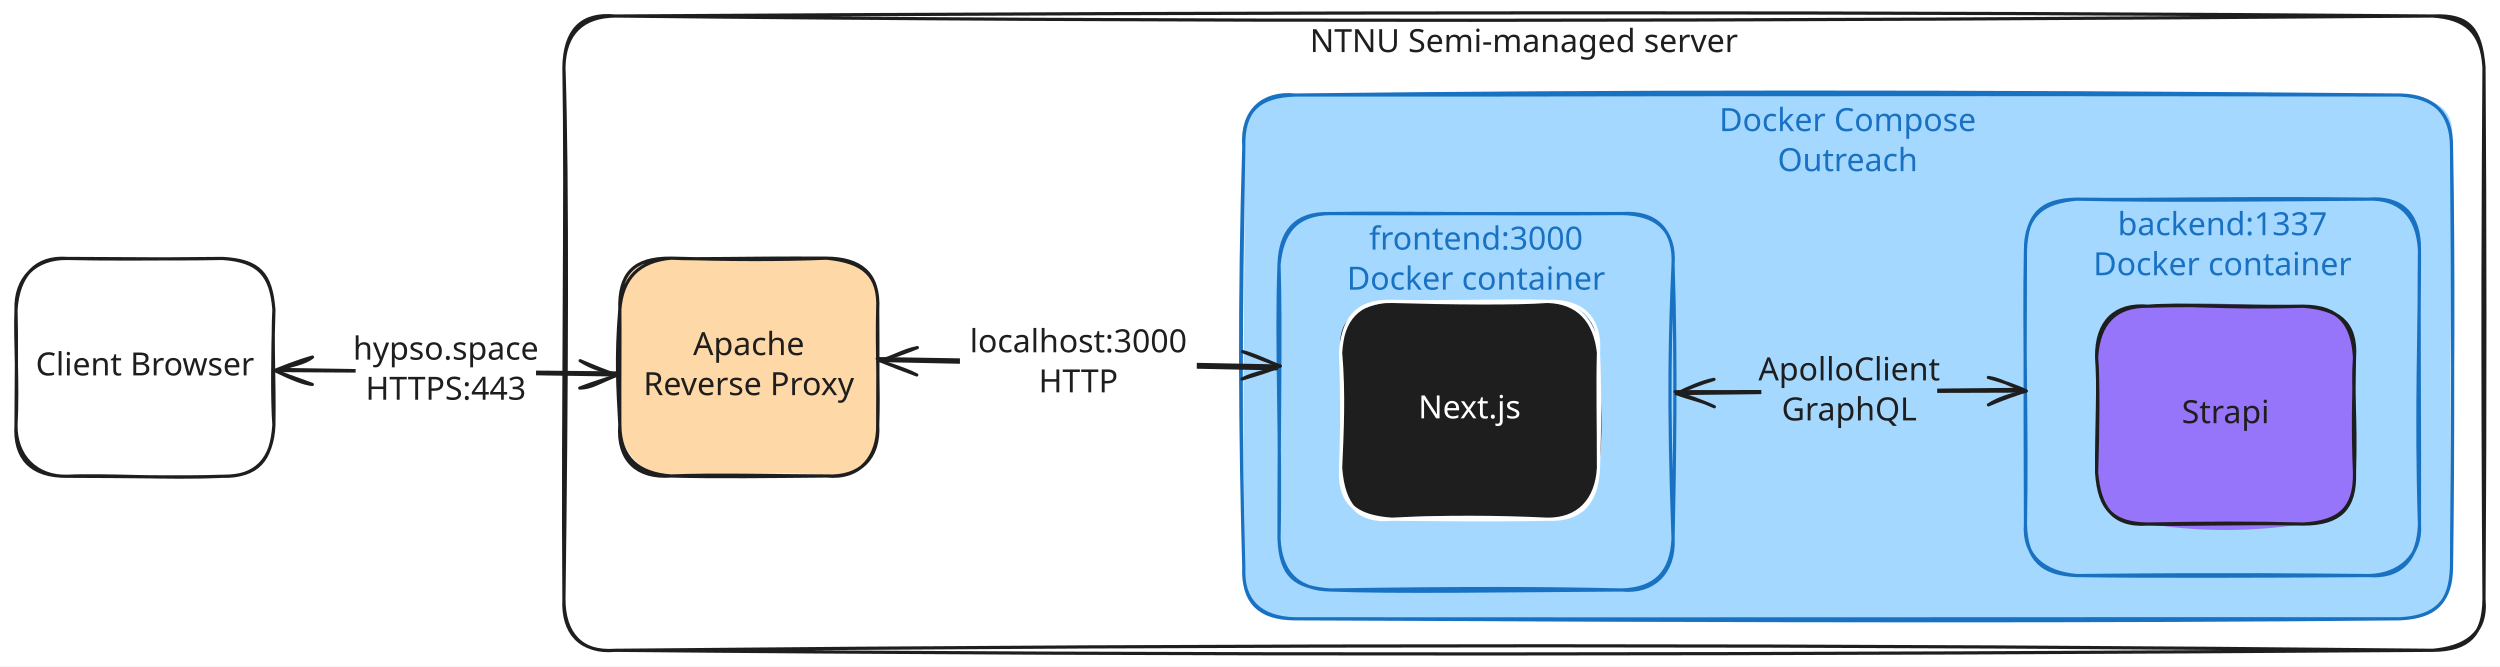
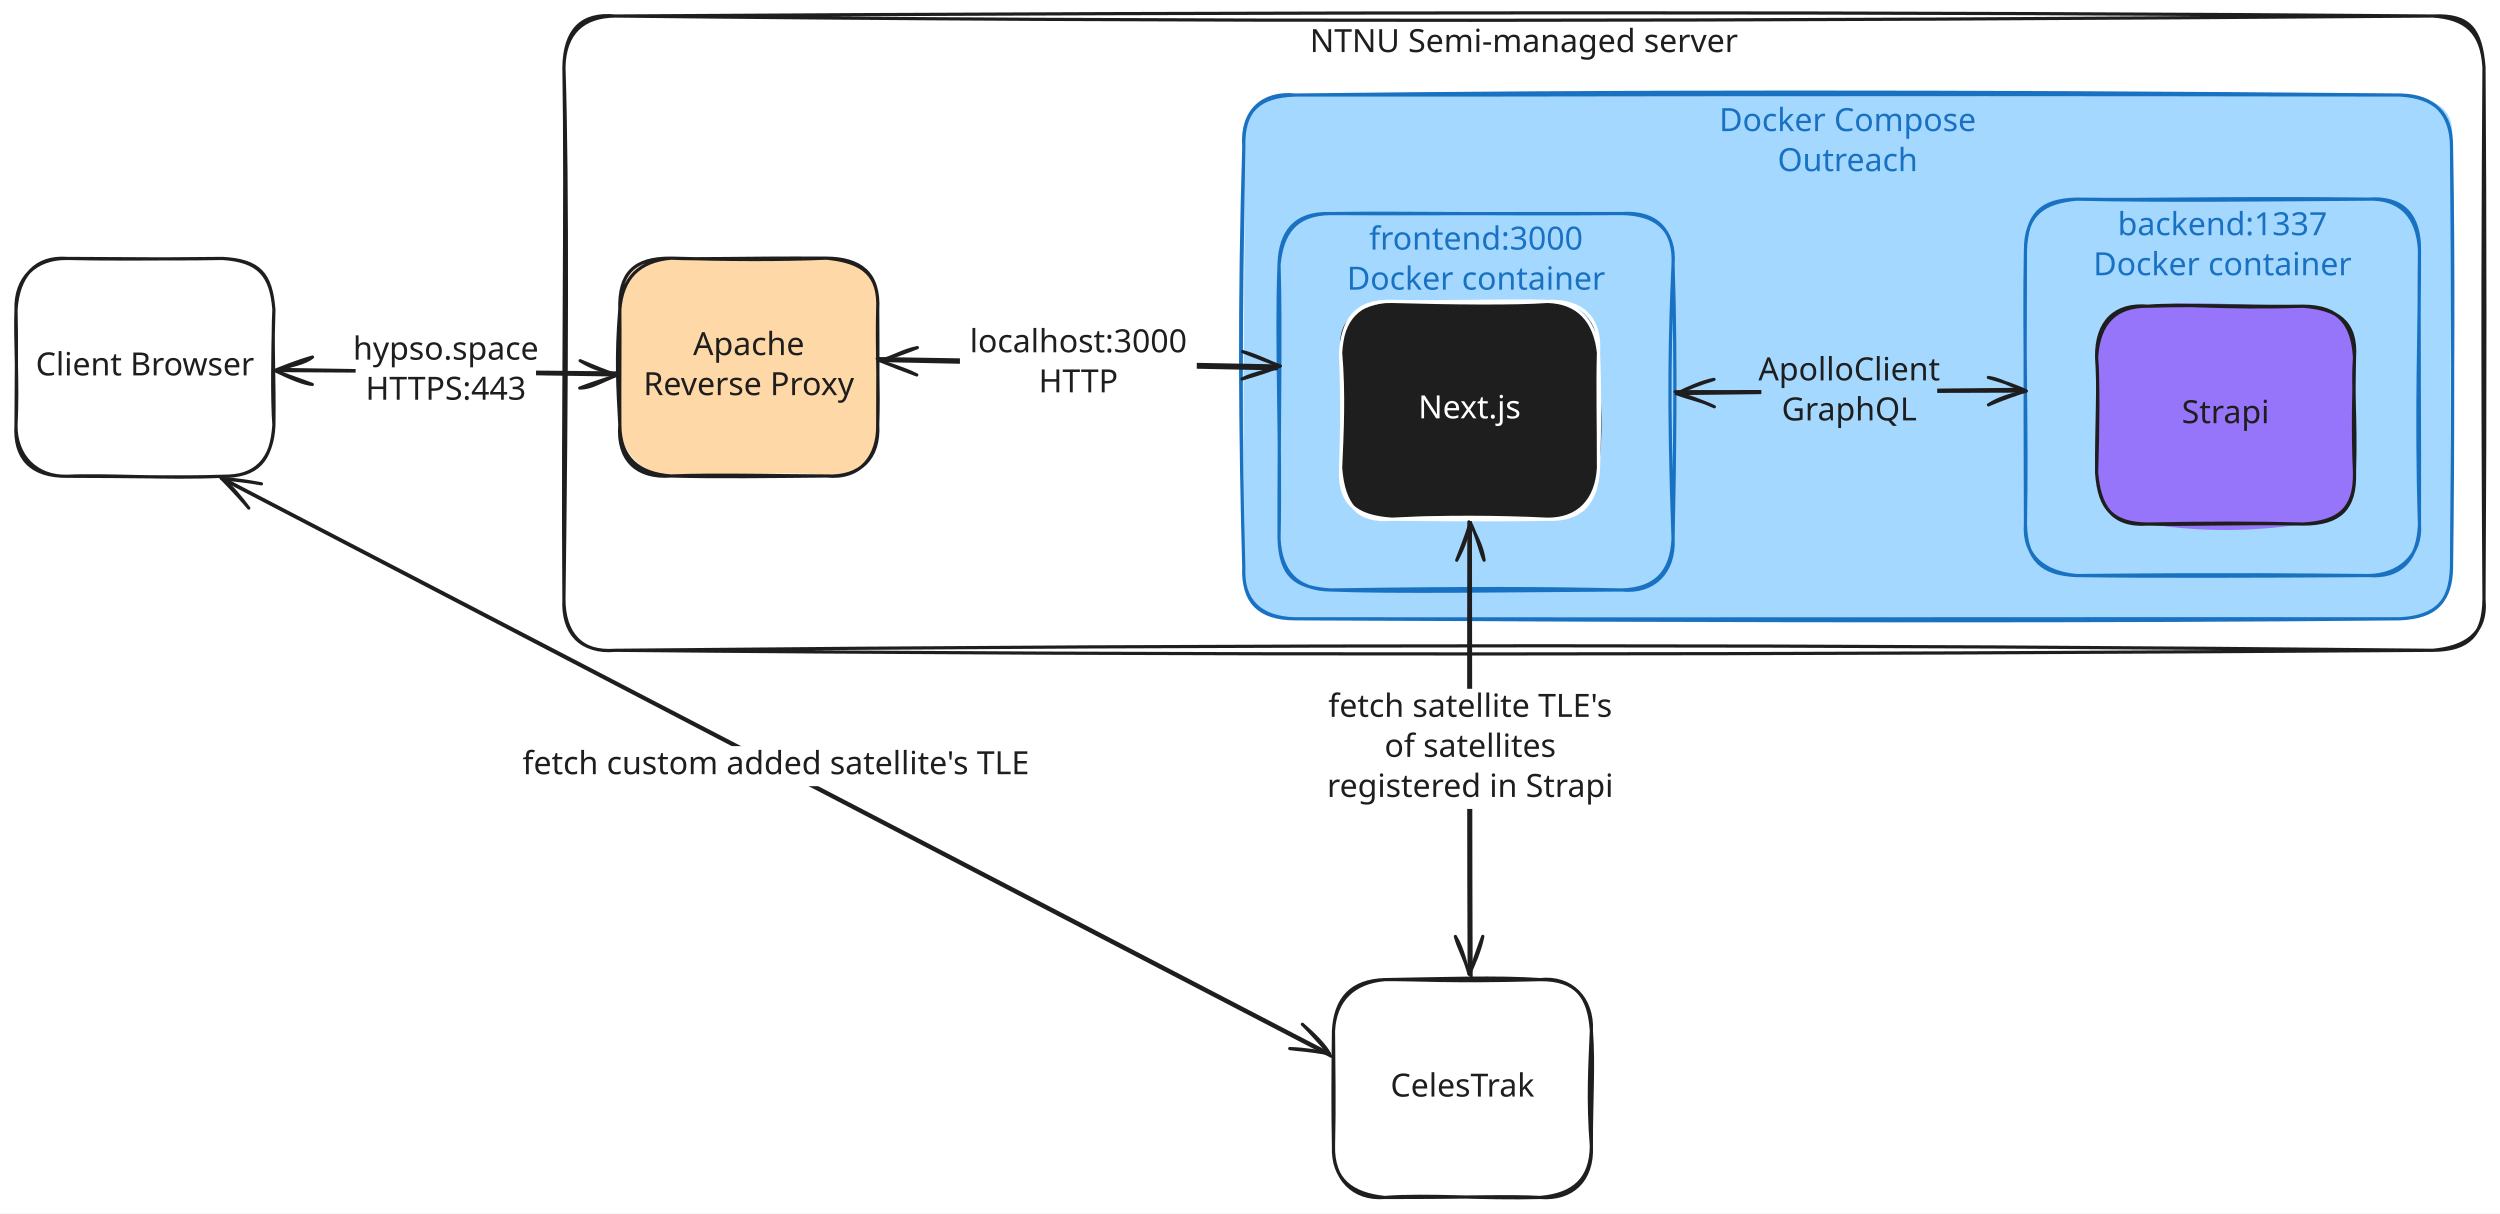
- <svg xmlns="http://www.w3.org/2000/svg" version="1.1" viewBox="0 0 1560.807 416" width="1560.807" height="416">
+ <svg xmlns="http://www.w3.org/2000/svg" version="1.1" viewBox="0 0 1560.807 757.602" width="1560.807" height="757.602">
  <defs>
    <style class="style-fonts">
      @font-face {
        font-family: "Virgil";
        src: url("https://excalidraw.com/Virgil.woff2");
      }
      @font-face {
        font-family: "Cascadia";
        src: url("https://excalidraw.com/Cascadia.woff2");
      }
      @font-face {
        font-family: "Assistant";
        src: url("https://excalidraw.com/Assistant-Regular.woff2");
      }
    </style>
  </defs>
-   <rect x="0" y="0" width="1560.807" height="416" fill="#ffffff" />
+   <rect x="0" y="0" width="1560.807" height="757.602" fill="#ffffff" />
  <g stroke-linecap="round" transform="translate(352.0772 10) rotate(0 599.3648 198)">
    <path d="M32 0 C443.53 -2.59, 854.1 -2.7, 1166.73 0 M32 0 C380.87 3.81, 730.3 3.33, 1166.73 0 M1166.73 0 C1186.67 1.36, 1197.29 9.39, 1198.73 32 M1166.73 0 C1190.05 -1.13, 1196.91 8.55, 1198.73 32 M1198.73 32 C1198.26 112.37, 1197.61 193.25, 1198.73 364 M1198.73 32 C1199.38 130.8, 1199.55 230.37, 1198.73 364 M1198.73 364 C1198.51 385.98, 1189.61 395.88, 1166.73 396 M1198.73 364 C1200.86 386.27, 1186.03 394.27, 1166.73 396 M1166.73 396 C771.93 398.78, 378.18 399.28, 32 396 M1166.73 396 C800.65 392.3, 434.8 392.2, 32 396 M32 396 C11 397.93, -0.02 385.44, 0 364 M32 396 C10.29 397.6, -1.06 385.35, 0 364 M0 364 C-0.92 239.18, 1.48 117.3, 0 32 M0 364 C1.72 235.25, 2.41 105.15, 0 32 M0 32 C0.5 10.4, 12.09 0.24, 32 0 M0 32 C0.38 9.02, 10.7 -2.09, 32 0" stroke="#1e1e1e" stroke-width="2" fill="none" />
  </g>
  <g transform="translate(818.492 15) rotate(0 132.95 12.5)">
    <text x="132.95" y="17.52" font-family="Virgil, Segoe UI Emoji" font-size="20px" fill="#1e1e1e" text-anchor="middle" style="white-space: pre;" direction="ltr" dominant-baseline="alphabetic">NTNU Semi-managed server</text>
  </g>
  <g stroke-linecap="round" transform="translate(776.5309 59.33136) rotate(0 377 163.5)">
    <path d="M32 0 C190.94 1.2, 350.36 0.65, 722 0 C745.6 2.01, 757.38 8.59, 754 32 C754.27 133.84, 752.24 233.13, 754 295 C750.58 314.65, 746.87 326.58, 722 327 C496.2 329.1, 269.84 330.51, 32 327 C11.24 328.14, -0.9 315.66, 0 295 C-1.2 188.74, 1.32 86.45, 0 32 C-0.05 10.65, 11.67 0.34, 32 0" stroke="none" stroke-width="0" fill="#a5d8ff" />
    <path d="M32 0 C173.66 0.22, 313.44 -0.76, 722 0 M32 0 C232.13 -2.32, 431.88 -2.52, 722 0 M722 0 C743.81 1.37, 754.07 11.39, 754 32 M722 0 C743.95 0.42, 753.81 12.37, 754 32 M754 32 C754.85 125.28, 755.08 218.94, 754 295 M754 32 C755.39 106.9, 754.77 180.5, 754 295 M754 295 C753.09 316.46, 744.61 325.79, 722 327 M754 295 C753.76 314.76, 745.34 325.66, 722 327 M722 327 C531.62 328.83, 342.43 328.42, 32 327 M722 327 C526.78 326.82, 331.45 327.26, 32 327 M32 327 C10.19 326.48, -1.05 315.47, 0 295 M32 327 C9.28 326.92, -0.75 316.37, 0 295 M0 295 C-2.28 212.55, -2.97 128.99, 0 32 M0 295 C-2.26 219.51, -2.01 142.73, 0 32 M0 32 C-0.51 9.45, 9.76 0.72, 32 0 M0 32 C-1.69 9.71, 12.17 -2.06, 32 0" stroke="#1971c2" stroke-width="2" fill="none" />
  </g>
  <g transform="translate(1075.848 64.33136) rotate(0 77.68333 25)">
    <text x="77.683" y="17.52" font-family="Virgil, Segoe UI Emoji" font-size="20px" fill="#1971c2" text-anchor="middle" style="white-space: pre;" direction="ltr" dominant-baseline="alphabetic">Docker Compose</text>
    <text x="77.683" y="42.52" font-family="Virgil, Segoe UI Emoji" font-size="20px" fill="#1971c2" text-anchor="middle" style="white-space: pre;" direction="ltr" dominant-baseline="alphabetic">Outreach</text>
  </g>
  <g stroke-linecap="round" transform="translate(798.5309 133.3314) rotate(0 123 117.5)">
    <path d="M32 0 C87.71 -1.56, 140.04 -2.52, 214 0 C234.03 2.31, 245.06 9.45, 246 32 C251.14 69.75, 245.11 110.82, 246 203 C248.28 226.98, 236.1 236.26, 214 235 C165.41 234.41, 113.79 235.02, 32 235 C13.46 238.26, 0.12 224.42, 0 203 C-2.81 143.76, -2.26 86.73, 0 32 C1.11 13.36, 8.66 -2.65, 32 0" stroke="none" stroke-width="0" fill="#a5d8ff" />
    <path d="M32 0 C79 -0.64, 128.56 0.61, 214 0 M32 0 C78.33 0.35, 124.74 -0.13, 214 0 M214 0 C236.75 -1.57, 247.13 11.8, 246 32 M214 0 C234.93 0.27, 247.57 9.82, 246 32 M246 32 C244.25 71.83, 242.72 113.76, 246 203 M246 32 C248.11 94.86, 246.86 158.6, 246 203 M246 203 C244.99 223.76, 235.15 234.31, 214 235 M246 203 C247.13 224.34, 233.37 237.02, 214 235 M214 235 C143.21 235.43, 71.36 236.58, 32 235 M214 235 C166.91 233.95, 120.06 233.71, 32 235 M32 235 C11.3 234.7, 1 223.54, 0 203 M32 235 C9.83 233.37, 0.89 226.35, 0 203 M0 203 C1.27 140.62, -1.95 81.19, 0 32 M0 203 C-0.15 137.23, 1.3 70.12, 0 32 M0 32 C0.56 11.6, 9.65 -0.7, 32 0 M0 32 C1.88 12.47, 9.98 0.32, 32 0" stroke="#1971c2" stroke-width="2" fill="none" />
  </g>
  <g transform="translate(839.3726 138.3314) rotate(0 82.15833 25)">
    <text x="82.158" y="17.52" font-family="Virgil, Segoe UI Emoji" font-size="20px" fill="#1971c2" text-anchor="middle" style="white-space: pre;" direction="ltr" dominant-baseline="alphabetic">frontend:3000</text>
    <text x="82.158" y="42.52" font-family="Virgil, Segoe UI Emoji" font-size="20px" fill="#1971c2" text-anchor="middle" style="white-space: pre;" direction="ltr" dominant-baseline="alphabetic">Docker container</text>
  </g>
  <g stroke-linecap="round" transform="translate(1264.531 124.3314) rotate(0 123 117.5)">
    <path d="M32 0 C91.97 5.27, 152.02 3.21, 214 0 C234.91 3.08, 247.52 12.54, 246 32 C247.27 74.18, 245.02 111.1, 246 203 C247.66 220.81, 235.22 236.48, 214 235 C171.09 240.33, 127.67 235.38, 32 235 C13.96 232.35, 2.37 226.08, 0 203 C-0.58 156.84, -3.23 117.47, 0 32 C3.27 13.77, 8.79 -0.94, 32 0" stroke="none" stroke-width="0" fill="#a5d8ff" />
    <path d="M32 0 C79.66 0.71, 125.37 -0.99, 214 0 M32 0 C88.21 1.23, 142.64 0.49, 214 0 M214 0 C236.03 -1.7, 246.25 10.28, 246 32 M214 0 C233.44 -0.71, 244.98 10.43, 246 32 M246 32 C246.19 81.51, 243.69 132.64, 246 203 M246 32 C245.43 84.79, 246.24 138.62, 246 203 M246 203 C245.21 224.57, 234.74 236.64, 214 235 M246 203 C247.44 222.56, 233.06 234.85, 214 235 M214 235 C174.88 234.69, 132.53 234, 32 235 M214 235 C145.04 235.44, 75.69 235.67, 32 235 M32 235 C10.39 234.17, 0.51 225.28, 0 203 M32 235 C12.21 233.28, -1.44 223.12, 0 203 M0 203 C1.11 143.96, -1.11 85.66, 0 32 M0 203 C0 164.8, -0.43 127.87, 0 32 M0 32 C-0.02 9.05, 11.81 1.87, 32 0 M0 32 C0.86 9.8, 9.1 0.5, 32 0" stroke="#1971c2" stroke-width="2" fill="none" />
  </g>
  <g transform="translate(1305.373 129.3314) rotate(0 82.15833 25)">
    <text x="82.158" y="17.52" font-family="Virgil, Segoe UI Emoji" font-size="20px" fill="#1971c2" text-anchor="middle" style="white-space: pre;" direction="ltr" dominant-baseline="alphabetic">backend:1337</text>
    <text x="82.158" y="42.52" font-family="Virgil, Segoe UI Emoji" font-size="20px" fill="#1971c2" text-anchor="middle" style="white-space: pre;" direction="ltr" dominant-baseline="alphabetic">Docker container</text>
  </g>
  <g stroke-linecap="round" transform="translate(1308.968 191.1751) rotate(0 80.5 68)">
    <path d="M32 0 C55.33 -4.06, 86.53 -0.49, 129 0 C149.49 3.42, 163.78 7.86, 161 32 C163.24 60.92, 159.97 81.29, 161 104 C160.61 126.06, 151.19 133.63, 129 136 C97.58 140.74, 66.2 141.17, 32 136 C8.38 137.46, -0.25 122.38, 0 104 C-1.91 79.93, 2.66 53.03, 0 32 C0.43 13.35, 7.91 -2.5, 32 0" stroke="none" stroke-width="0" fill="#9775fa" />
    <path d="M32 0 C55.4 -1.86, 76.95 1.67, 129 0 M32 0 C66.11 -1.08, 99.09 0.51, 129 0 M129 0 C152.29 -0.01, 159.83 12.51, 161 32 M129 0 C149.96 1.62, 162.55 9.27, 161 32 M161 32 C159.61 51.25, 162.04 68.22, 161 104 M161 32 C160.72 53, 159.71 74.01, 161 104 M161 104 C161.46 127.14, 150.45 134.72, 129 136 M161 104 C161.7 126.31, 152.05 135.93, 129 136 M129 136 C90.65 135.16, 56.97 136.68, 32 136 M129 136 C97.98 135.24, 69.2 135.27, 32 136 M32 136 C8.68 137.67, 1.72 123.63, 0 104 M32 136 C10.39 135.76, 1.56 127.13, 0 104 M0 104 C-0.21 75.16, 1.54 48.81, 0 32 M0 104 C0.9 75.36, 1.12 47.1, 0 32 M0 32 C1.27 10.61, 11.73 -0.24, 32 0 M0 32 C-0.38 9.38, 11.72 -1.76, 32 0" stroke="#1e1e1e" stroke-width="2" fill="none" />
  </g>
  <g transform="translate(1359.643 246.6751) rotate(0 29.825 12.5)">
    <text x="29.825" y="17.52" font-family="Virgil, Segoe UI Emoji" font-size="20px" fill="#1e1e1e" text-anchor="middle" style="white-space: pre;" direction="ltr" dominant-baseline="alphabetic">Strapi</text>
  </g>
  <g stroke-linecap="round" transform="translate(836.9684 188.1751) rotate(0 80.5 68)">
    <path d="M32 0 C58.49 3.13, 81.33 -2.07, 129 0 C147.96 -0.7, 162.32 13.11, 161 32 C162.64 61.24, 164.25 83.85, 161 104 C161.31 123.92, 148.58 134.51, 129 136 C90.42 137.5, 56.55 131.61, 32 136 C9.04 135.93, -0.99 125.12, 0 104 C1.19 84.13, 2.26 62.52, 0 32 C-2.67 9.06, 11.91 3.34, 32 0" stroke="none" stroke-width="0" fill="#1e1e1e" />
    <path d="M32 0 C69.35 1.07, 109.68 1.46, 129 0 M32 0 C69.9 0.64, 105.24 -0.78, 129 0 M129 0 C152.13 -0.99, 162.51 11.78, 161 32 M129 0 C148.22 0.39, 158.87 12.27, 161 32 M161 32 C161.98 55.34, 161.86 78.87, 161 104 M161 32 C160.42 53.13, 161.02 74.21, 161 104 M161 104 C159.85 123.79, 148.75 136.23, 129 136 M161 104 C160.08 125.23, 150.79 136.91, 129 136 M129 136 C98.73 134.51, 63.63 134.32, 32 136 M129 136 C92.17 136.69, 54.69 136.09, 32 136 M32 136 C10.56 137.86, 1.8 126.97, 0 104 M32 136 C8.99 134.34, -1.1 125.94, 0 104 M0 104 C0.99 81.2, 2.21 57.93, 0 32 M0 104 C1.01 78.23, 0.78 51.76, 0 32 M0 32 C0.9 11.92, 10.64 -0.4, 32 0 M0 32 C1.35 12.34, 8.47 -0.7, 32 0" stroke="#ffffff" stroke-width="2" fill="none" />
  </g>
  <g transform="translate(882.8351 243.6751) rotate(0 34.63334 12.5)">
    <text x="34.633" y="17.52" font-family="Virgil, Segoe UI Emoji" font-size="20px" fill="#ffffff" text-anchor="middle" style="white-space: pre;" direction="ltr" dominant-baseline="alphabetic">Next.js</text>
  </g>
  <g stroke-linecap="round" transform="translate(386.9684 161.1751) rotate(0 80.5 68)">
    <path d="M32 0 C60.66 -0.83, 81.42 0.97, 129 0 C148.92 -1.41, 162.02 8.72, 161 32 C159.4 49.73, 160.55 70.05, 161 104 C162.47 124.97, 150.08 134.41, 129 136 C111.69 132.8, 91.2 135.38, 32 136 C12.07 133.67, 1.79 122.33, 0 104 C-0.99 88.67, -1.69 67.09, 0 32 C-2.84 7.94, 12.81 -2.52, 32 0" stroke="none" stroke-width="0" fill="#ffd8a8" />
    <path d="M32 0 C67.69 1.03, 99.29 1.25, 129 0 M32 0 C50.67 0.94, 71.49 -0.28, 129 0 M129 0 C149.67 0.19, 162.29 8.9, 161 32 M129 0 C152.12 2.21, 162.13 10.78, 161 32 M161 32 C161.24 57.71, 161.03 85.21, 161 104 M161 32 C160.34 57.58, 161.83 82.14, 161 104 M161 104 C162.33 124.97, 149.86 137.02, 129 136 M161 104 C161.35 123.4, 150.62 138.06, 129 136 M129 136 C95.57 136.3, 59.64 136.78, 32 136 M129 136 C93.38 135.85, 58.57 134.93, 32 136 M32 136 C10.76 137.55, -1.72 126.25, 0 104 M32 136 C11.59 134.49, 0.08 124.71, 0 104 M0 104 C-1.26 81.09, -2.52 61.95, 0 32 M0 104 C-0.14 74.97, 0.23 48.39, 0 32 M0 32 C1.53 12.44, 12.04 1.75, 32 0 M0 32 C-0.58 9.69, 8.57 -0.17, 32 0" stroke="#1e1e1e" stroke-width="2" fill="none" />
  </g>
  <g transform="translate(397.5601 204.1751) rotate(0 69.90833 25)">
    <text x="69.908" y="17.52" font-family="Virgil, Segoe UI Emoji" font-size="20px" fill="#1e1e1e" text-anchor="middle" style="white-space: pre;" direction="ltr" dominant-baseline="alphabetic">Apache</text>
    <text x="69.908" y="42.52" font-family="Virgil, Segoe UI Emoji" font-size="20px" fill="#1e1e1e" text-anchor="middle" style="white-space: pre;" direction="ltr" dominant-baseline="alphabetic">Reverse Proxy</text>
  </g>
  <g stroke-linecap="round" transform="translate(10 161.3481) rotate(0 80.5 68)">
    <path d="M32 0 C71.36 0.26, 111.31 0.48, 129 0 M32 0 C54.96 0.52, 78.18 0.45, 129 0 M129 0 C151.49 1.56, 159.34 10.37, 161 32 M129 0 C152.36 1.28, 159.24 9.87, 161 32 M161 32 C159.91 52.54, 161.44 76.27, 161 104 M161 32 C160.15 60.53, 159.84 87.72, 161 104 M161 104 C159.45 125.88, 151.09 136.15, 129 136 M161 104 C160.18 125.25, 149.48 136.66, 129 136 M129 136 C92.48 137.69, 55.83 134.81, 32 136 M129 136 C101.21 136.91, 70.69 136.01, 32 136 M32 136 C9.11 136.22, -1.26 124.51, 0 104 M32 136 C12.67 136.58, -0.31 123.22, 0 104 M0 104 C1.32 78.08, -0.74 50.2, 0 32 M0 104 C0.22 75.67, 0.47 49.25, 0 32 M0 32 C-0.62 12.3, 11.97 -0.34, 32 0 M0 32 C1.34 10.98, 12.16 -1.45, 32 0" stroke="#1e1e1e" stroke-width="2" fill="none" />
  </g>
  <g transform="translate(20.05 216.8481) rotate(0 70.45 12.5)">
    <text x="70.45" y="17.52" font-family="Virgil, Segoe UI Emoji" font-size="20px" fill="#1e1e1e" text-anchor="middle" style="white-space: pre;" direction="ltr" dominant-baseline="alphabetic">Client Browser</text>
  </g>
+   <g stroke-linecap="round" transform="translate(832.5266 611.6016) rotate(0 80.5 68)">
+     <path d="M32 0 C50.78 -0.25, 72.27 1.6, 129 0 M32 0 C67.1 -0.53, 102.62 -1.85, 129 0 M129 0 C151.58 -0.18, 159.65 10.78, 161 32 M129 0 C148.14 -2.13, 162 11.3, 161 32 M161 32 C160.09 53.26, 158.69 75.28, 161 104 M161 32 C162.64 53.04, 160.91 75.35, 161 104 M161 104 C162 125.49, 148.82 137.55, 129 136 M161 104 C160.72 124.12, 150.37 134.18, 129 136 M129 136 C93.14 137.01, 58.94 133.94, 32 136 M129 136 C108.01 134.92, 87.58 136.06, 32 136 M32 136 C12.12 137.56, -0.52 124.04, 0 104 M32 136 C11.55 133.93, -0.72 124.86, 0 104 M0 104 C0.67 77.43, 0.15 55.63, 0 32 M0 104 C-0.43 82.27, -0.39 61.27, 0 32 M0 32 C1.04 11.66, 11.24 0.67, 32 0 M0 32 C0.99 12.7, 12.69 1.61, 32 0" stroke="#1e1e1e" stroke-width="2" fill="none" />
+   </g>
+   <g transform="translate(863.71 667.1016) rotate(0 49.31667 12.5)">
+     <text x="49.317" y="17.52" font-family="Virgil, Segoe UI Emoji" font-size="20px" fill="#1e1e1e" text-anchor="middle" style="white-space: pre;" direction="ltr" dominant-baseline="alphabetic">CelesTrak</text>
+   </g>
  <g mask="url(#mask-pHM_VgIknMVg2gQvDsKhq)" stroke-linecap="round">
    <g transform="translate(1045.531 245.8816) rotate(0 109 -0.9261174)">
      <path d="M1.17 -0.18 C37.35 -0.46, 181.01 -2.67, 217.11 -2.79 M0.32 -1.32 C36.88 -1.39, 183.26 -1.51, 219.35 -1.75" stroke="#1e1e1e" stroke-width="2" fill="none" />
    </g>
    <g transform="translate(1045.531 245.8816) rotate(0 109 -0.9261174)">
      <path d="M24.55 -9.03 C17.13 -7.62, 8.82 -3.87, 1.17 -0.18 M24.55 -9.03 C15.96 -6.48, 7.64 -3.07, 1.17 -0.18" stroke="#1e1e1e" stroke-width="2" fill="none" />
    </g>
    <g transform="translate(1045.531 245.8816) rotate(0 109 -0.9261174)">
      <path d="M24.77 8.07 C17.44 4.33, 9.06 2.93, 1.17 -0.18 M24.77 8.07 C16.15 4.14, 7.75 1.08, 1.17 -0.18" stroke="#1e1e1e" stroke-width="2" fill="none" />
    </g>
    <g transform="translate(1045.531 245.8816) rotate(0 109 -0.9261174)">
      <path d="M195.89 6.88 C202.73 2.57, 208.52 1.05, 219.35 -1.75 M195.89 6.88 C205.09 2.91, 214.5 -0.29, 219.35 -1.75" stroke="#1e1e1e" stroke-width="2" fill="none" />
    </g>
    <g transform="translate(1045.531 245.8816) rotate(0 109 -0.9261174)">
      <path d="M195.83 -10.23 C202.54 -9.39, 208.35 -5.75, 219.35 -1.75 M195.83 -10.23 C204.99 -7.72, 214.42 -4.45, 219.35 -1.75" stroke="#1e1e1e" stroke-width="2" fill="none" />
    </g>
  </g>
  <mask id="mask-pHM_VgIknMVg2gQvDsKhq">
    <rect x="0" y="0" fill="#fff" width="1363.531" height="347.734" />
    <rect x="1099.639" y="219.956" fill="#000" width="109.783" height="50" opacity="1" />
  </mask>
  <g transform="translate(1099.639 219.9555) rotate(0 55.73017 24.43841)">
    <text x="54.892" y="17.52" font-family="Virgil, Segoe UI Emoji" font-size="20px" fill="#1e1e1e" text-anchor="middle" style="white-space: pre;" direction="ltr" dominant-baseline="alphabetic">ApolloClient</text>
    <text x="54.892" y="42.52" font-family="Virgil, Segoe UI Emoji" font-size="20px" fill="#1e1e1e" text-anchor="middle" style="white-space: pre;" direction="ltr" dominant-baseline="alphabetic">GraphQL</text>
  </g>
  <g mask="url(#mask-eNTjchcwfzcKTWjzBz4p4)" stroke-linecap="round">
    <g transform="translate(172 230.6181) rotate(0 106.3436 1.414278)">
      <path d="M-0.44 0.71 C35.28 1, 178.28 1.69, 213.88 2.24 M1.52 0.03 C37.23 0.44, 178.37 3.1, 213.56 3.47" stroke="#1e1e1e" stroke-width="2" fill="none" />
    </g>
    <g transform="translate(172 230.6181) rotate(0 106.3436 1.414278)">
      <path d="M23.1 -7.69 C18.13 -3.58, 9.79 -2.52, -0.44 0.71 M23.1 -7.69 C12.79 -4.79, 3.59 -0.91, -0.44 0.71" stroke="#1e1e1e" stroke-width="2" fill="none" />
    </g>
    <g transform="translate(172 230.6181) rotate(0 106.3436 1.414278)">
      <path d="M22.99 9.41 C17.98 9.03, 9.67 5.6, -0.44 0.71 M22.99 9.41 C12.64 5.51, 3.48 2.58, -0.44 0.71" stroke="#1e1e1e" stroke-width="2" fill="none" />
    </g>
    <g transform="translate(172 230.6181) rotate(0 106.3436 1.414278)">
      <path d="M189.94 11.67 C197.3 11.59, 201.35 8.3, 213.56 3.47 M189.94 11.67 C198.32 8.37, 207.89 5.64, 213.56 3.47" stroke="#1e1e1e" stroke-width="2" fill="none" />
    </g>
    <g transform="translate(172 230.6181) rotate(0 106.3436 1.414278)">
      <path d="M190.2 -5.43 C197.55 -1.01, 201.54 0.18, 213.56 3.47 M190.2 -5.43 C198.56 -1.93, 208.03 2.15, 213.56 3.47" stroke="#1e1e1e" stroke-width="2" fill="none" />
    </g>
  </g>
  <mask id="mask-eNTjchcwfzcKTWjzBz4p4">
    <rect x="0" y="0" fill="#fff" width="484.687" height="333.447" />
    <rect x="222.035" y="207.032" fill="#000" width="112.617" height="50" opacity="1" />
  </mask>
  <g transform="translate(222.0353 207.0324) rotate(0 56.68364 25.33931)">
    <text x="56.308" y="17.52" font-family="Virgil, Segoe UI Emoji" font-size="20px" fill="#1e1e1e" text-anchor="middle" style="white-space: pre;" direction="ltr" dominant-baseline="alphabetic">hypso.space</text>
    <text x="56.308" y="42.52" font-family="Virgil, Segoe UI Emoji" font-size="20px" fill="#1e1e1e" text-anchor="middle" style="white-space: pre;" direction="ltr" dominant-baseline="alphabetic">HTTPS:443</text>
  </g>
  <g mask="url(#mask-yVt5quJPcKzmJ5aniHl8v)" stroke-linecap="round">
    <g transform="translate(548.9684 225.3279) rotate(0 124.2812 2.092229)">
      <path d="M0.1 -0.27 C41.27 0.57, 206.35 4.06, 247.83 4.92 M-1.31 -1.45 C40.19 -0.95, 208.54 2.45, 250.15 3.19" stroke="#1e1e1e" stroke-width="2" fill="none" />
    </g>
    <g transform="translate(548.9684 225.3279) rotate(0 124.2812 2.092229)">
      <path d="M23.76 -8.32 C14.72 -6.61, 7.8 -1.8, 0.1 -0.27 M23.76 -8.32 C15.67 -5.17, 7.64 -2, 0.1 -0.27" stroke="#1e1e1e" stroke-width="2" fill="none" />
    </g>
    <g transform="translate(548.9684 225.3279) rotate(0 124.2812 2.092229)">
      <path d="M23.4 8.77 C14.51 4.29, 7.72 2.89, 0.1 -0.27 M23.4 8.77 C15.33 5.75, 7.43 2.75, 0.1 -0.27" stroke="#1e1e1e" stroke-width="2" fill="none" />
    </g>
    <g transform="translate(548.9684 225.3279) rotate(0 124.2812 2.092229)">
      <path d="M226.5 11.29 C234.65 7.11, 244.91 6.05, 250.15 3.19 M226.5 11.29 C235.39 8.61, 244.45 5.95, 250.15 3.19" stroke="#1e1e1e" stroke-width="2" fill="none" />
    </g>
    <g transform="translate(548.9684 225.3279) rotate(0 124.2812 2.092229)">
      <path d="M226.83 -5.81 C234.84 -3.79, 244.98 1.36, 250.15 3.19 M226.83 -5.81 C235.71 -2.31, 244.66 1.2, 250.15 3.19" stroke="#1e1e1e" stroke-width="2" fill="none" />
    </g>
  </g>
  <mask id="mask-yVt5quJPcKzmJ5aniHl8v">
    <rect x="0" y="0" fill="#fff" width="897.531" height="329.512" />
    <rect x="599.316" y="202.42" fill="#000" width="147.867" height="50" opacity="1" />
  </mask>
  <g transform="translate(599.3164 202.4202) rotate(0 74.07275 24.64205)">
    <text x="73.933" y="17.52" font-family="Virgil, Segoe UI Emoji" font-size="20px" fill="#1e1e1e" text-anchor="middle" style="white-space: pre;" direction="ltr" dominant-baseline="alphabetic">localhost:3000</text>
    <text x="73.933" y="42.52" font-family="Virgil, Segoe UI Emoji" font-size="20px" fill="#1e1e1e" text-anchor="middle" style="white-space: pre;" direction="ltr" dominant-baseline="alphabetic">HTTP</text>
  </g>
+   <g mask="url(#mask-Ew6I5kDaXOjyzmnxbIDwl)" stroke-linecap="round">
+     <g transform="translate(916.9111 325.1751) rotate(0 0.9777459 142.3448)">
+       <path d="M1.07 1.1 C1.18 48.72, 1.25 237.71, 1.52 284.93 M0.17 0.63 C0.01 47.94, -0.01 235.44, 0.35 282.94" stroke="#1e1e1e" stroke-width="2" fill="none" />
+     </g>
+     <g transform="translate(916.9111 325.1751) rotate(0 0.9777459 142.3448)">
+       <path d="M9.65 24.58 C8.45 15.22, 3.85 8.44, 1.07 1.1 M9.65 24.58 C7.11 18.86, 5.68 10.6, 1.07 1.1" stroke="#1e1e1e" stroke-width="2" fill="none" />
+     </g>
+     <g transform="translate(916.9111 325.1751) rotate(0 0.9777459 142.3448)">
+       <path d="M-7.45 24.6 C-2.3 15.08, -0.56 8.29, 1.07 1.1 M-7.45 24.6 C-5.25 18.99, -1.94 10.73, 1.07 1.1" stroke="#1e1e1e" stroke-width="2" fill="none" />
+     </g>
+     <g transform="translate(916.9111 325.1751) rotate(0 0.9777459 142.3448)">
+       <path d="M-8.28 259.47 C-3.41 267.38, -1.63 278.03, 0.35 282.94 M-8.28 259.47 C-6.34 266.88, -3 271.63, 0.35 282.94" stroke="#1e1e1e" stroke-width="2" fill="none" />
+     </g>
+     <g transform="translate(916.9111 325.1751) rotate(0 0.9777459 142.3448)">
+       <path d="M8.83 259.42 C7.35 267.5, 2.77 278.17, 0.35 282.94 M8.83 259.42 C6.03 266.72, 4.63 271.49, 0.35 282.94" stroke="#1e1e1e" stroke-width="2" fill="none" />
+     </g>
+   </g>
+   <mask id="mask-Ew6I5kDaXOjyzmnxbIDwl">
+     <rect x="0" y="0" fill="#fff" width="1018.867" height="709.865" />
+     <rect x="811.297" y="430.02" fill="#000" width="213.183" height="75" opacity="1" />
+   </mask>
+   <g transform="translate(811.2972 430.0199) rotate(0 106.4066 37.93462)">
+     <text x="106.592" y="17.52" font-family="Virgil, Segoe UI Emoji" font-size="20px" fill="#1e1e1e" text-anchor="middle" style="white-space: pre;" direction="ltr" dominant-baseline="alphabetic">fetch satellite TLE's</text>
+     <text x="106.592" y="42.52" font-family="Virgil, Segoe UI Emoji" font-size="20px" fill="#1e1e1e" text-anchor="middle" style="white-space: pre;" direction="ltr" dominant-baseline="alphabetic">of satellites </text>
+     <text x="106.592" y="67.52" font-family="Virgil, Segoe UI Emoji" font-size="20px" fill="#1e1e1e" text-anchor="middle" style="white-space: pre;" direction="ltr" dominant-baseline="alphabetic">registered in Strapi</text>
+   </g>
+   <g mask="url(#mask-KHQyk6XBcZ_GGIXzUayxo)" stroke-linecap="round">
+     <g transform="translate(137.2505 298.3481) rotate(0 347.1381 179.9766)">
+       <path d="M1.2 0.45 C116.72 60.61, 578.39 301.33, 693.9 361.07 M0.36 -0.37 C115.62 59.49, 577.24 299.53, 692.75 359.54" stroke="#1e1e1e" stroke-width="2" fill="none" />
+     </g>
+     <g transform="translate(137.2505 298.3481) rotate(0 347.1381 179.9766)">
+       <path d="M25.98 3.72 C17.68 2.14, 9.75 1.47, 1.2 0.45 M25.98 3.72 C20.97 2.92, 15.11 1.41, 1.2 0.45" stroke="#1e1e1e" stroke-width="2" fill="none" />
+     </g>
+     <g transform="translate(137.2505 298.3481) rotate(0 347.1381 179.9766)">
+       <path d="M18.08 18.88 C12.65 11.69, 7.61 5.48, 1.2 0.45 M18.08 18.88 C14.71 14.87, 10.54 10.1, 1.2 0.45" stroke="#1e1e1e" stroke-width="2" fill="none" />
+     </g>
+     <g transform="translate(137.2505 298.3481) rotate(0 347.1381 179.9766)">
+       <path d="M667.96 356.29 C677.75 356.6, 687.93 358.31, 692.75 359.54 M667.96 356.29 C673.63 357.13, 678.41 357.01, 692.75 359.54" stroke="#1e1e1e" stroke-width="2" fill="none" />
+     </g>
+     <g transform="translate(137.2505 298.3481) rotate(0 347.1381 179.9766)">
+       <path d="M675.85 341.12 C682.77 347.04, 690.06 354.29, 692.75 359.54 M675.85 341.12 C679.88 345.18, 682.97 348.32, 692.75 359.54" stroke="#1e1e1e" stroke-width="2" fill="none" />
+     </g>
+   </g>
+   <mask id="mask-KHQyk6XBcZ_GGIXzUayxo">
+     <rect x="0" y="0" fill="#fff" width="931.527" height="758.301" />
+     <rect x="304.93" y="465.825" fill="#000" width="358.917" height="25" opacity="1" />
+   </mask>
+   <g transform="translate(304.9302 465.8246) rotate(0 179.4508 12.87719)">
+     <text x="179.458" y="17.52" font-family="Virgil, Segoe UI Emoji" font-size="20px" fill="#1e1e1e" text-anchor="middle" style="white-space: pre;" direction="ltr" dominant-baseline="alphabetic">fetch custom added satellite's TLE</text>
+   </g>
</svg>
